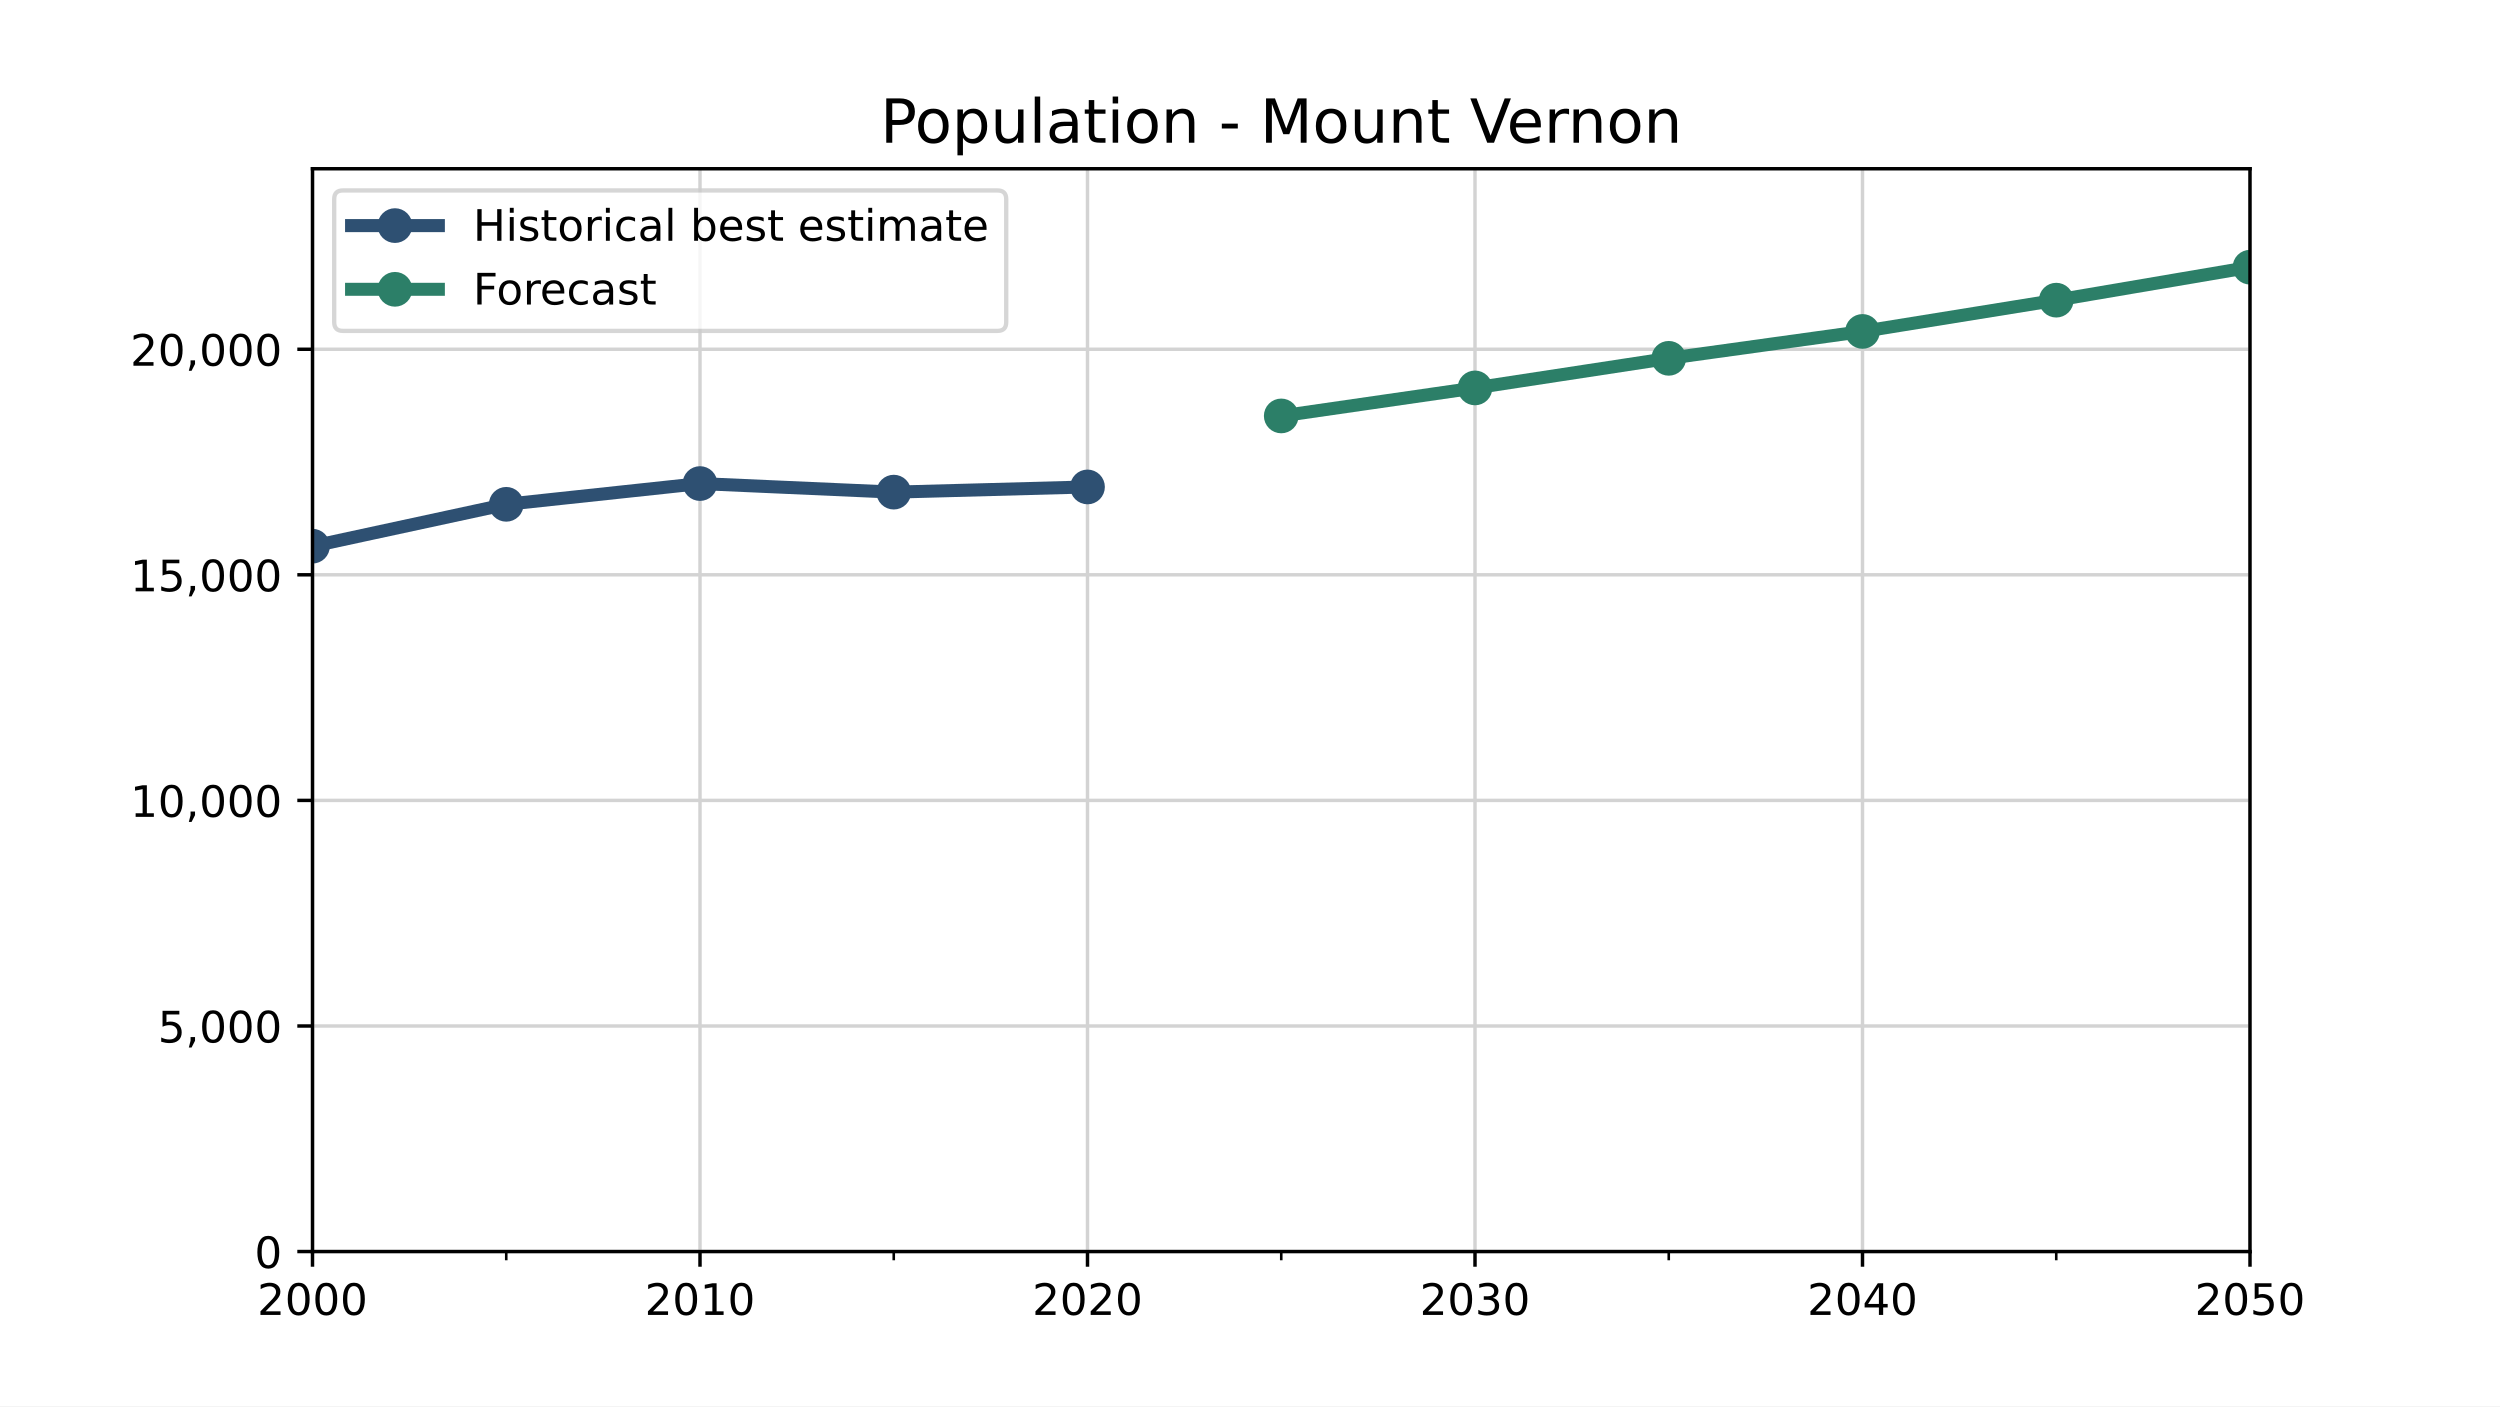
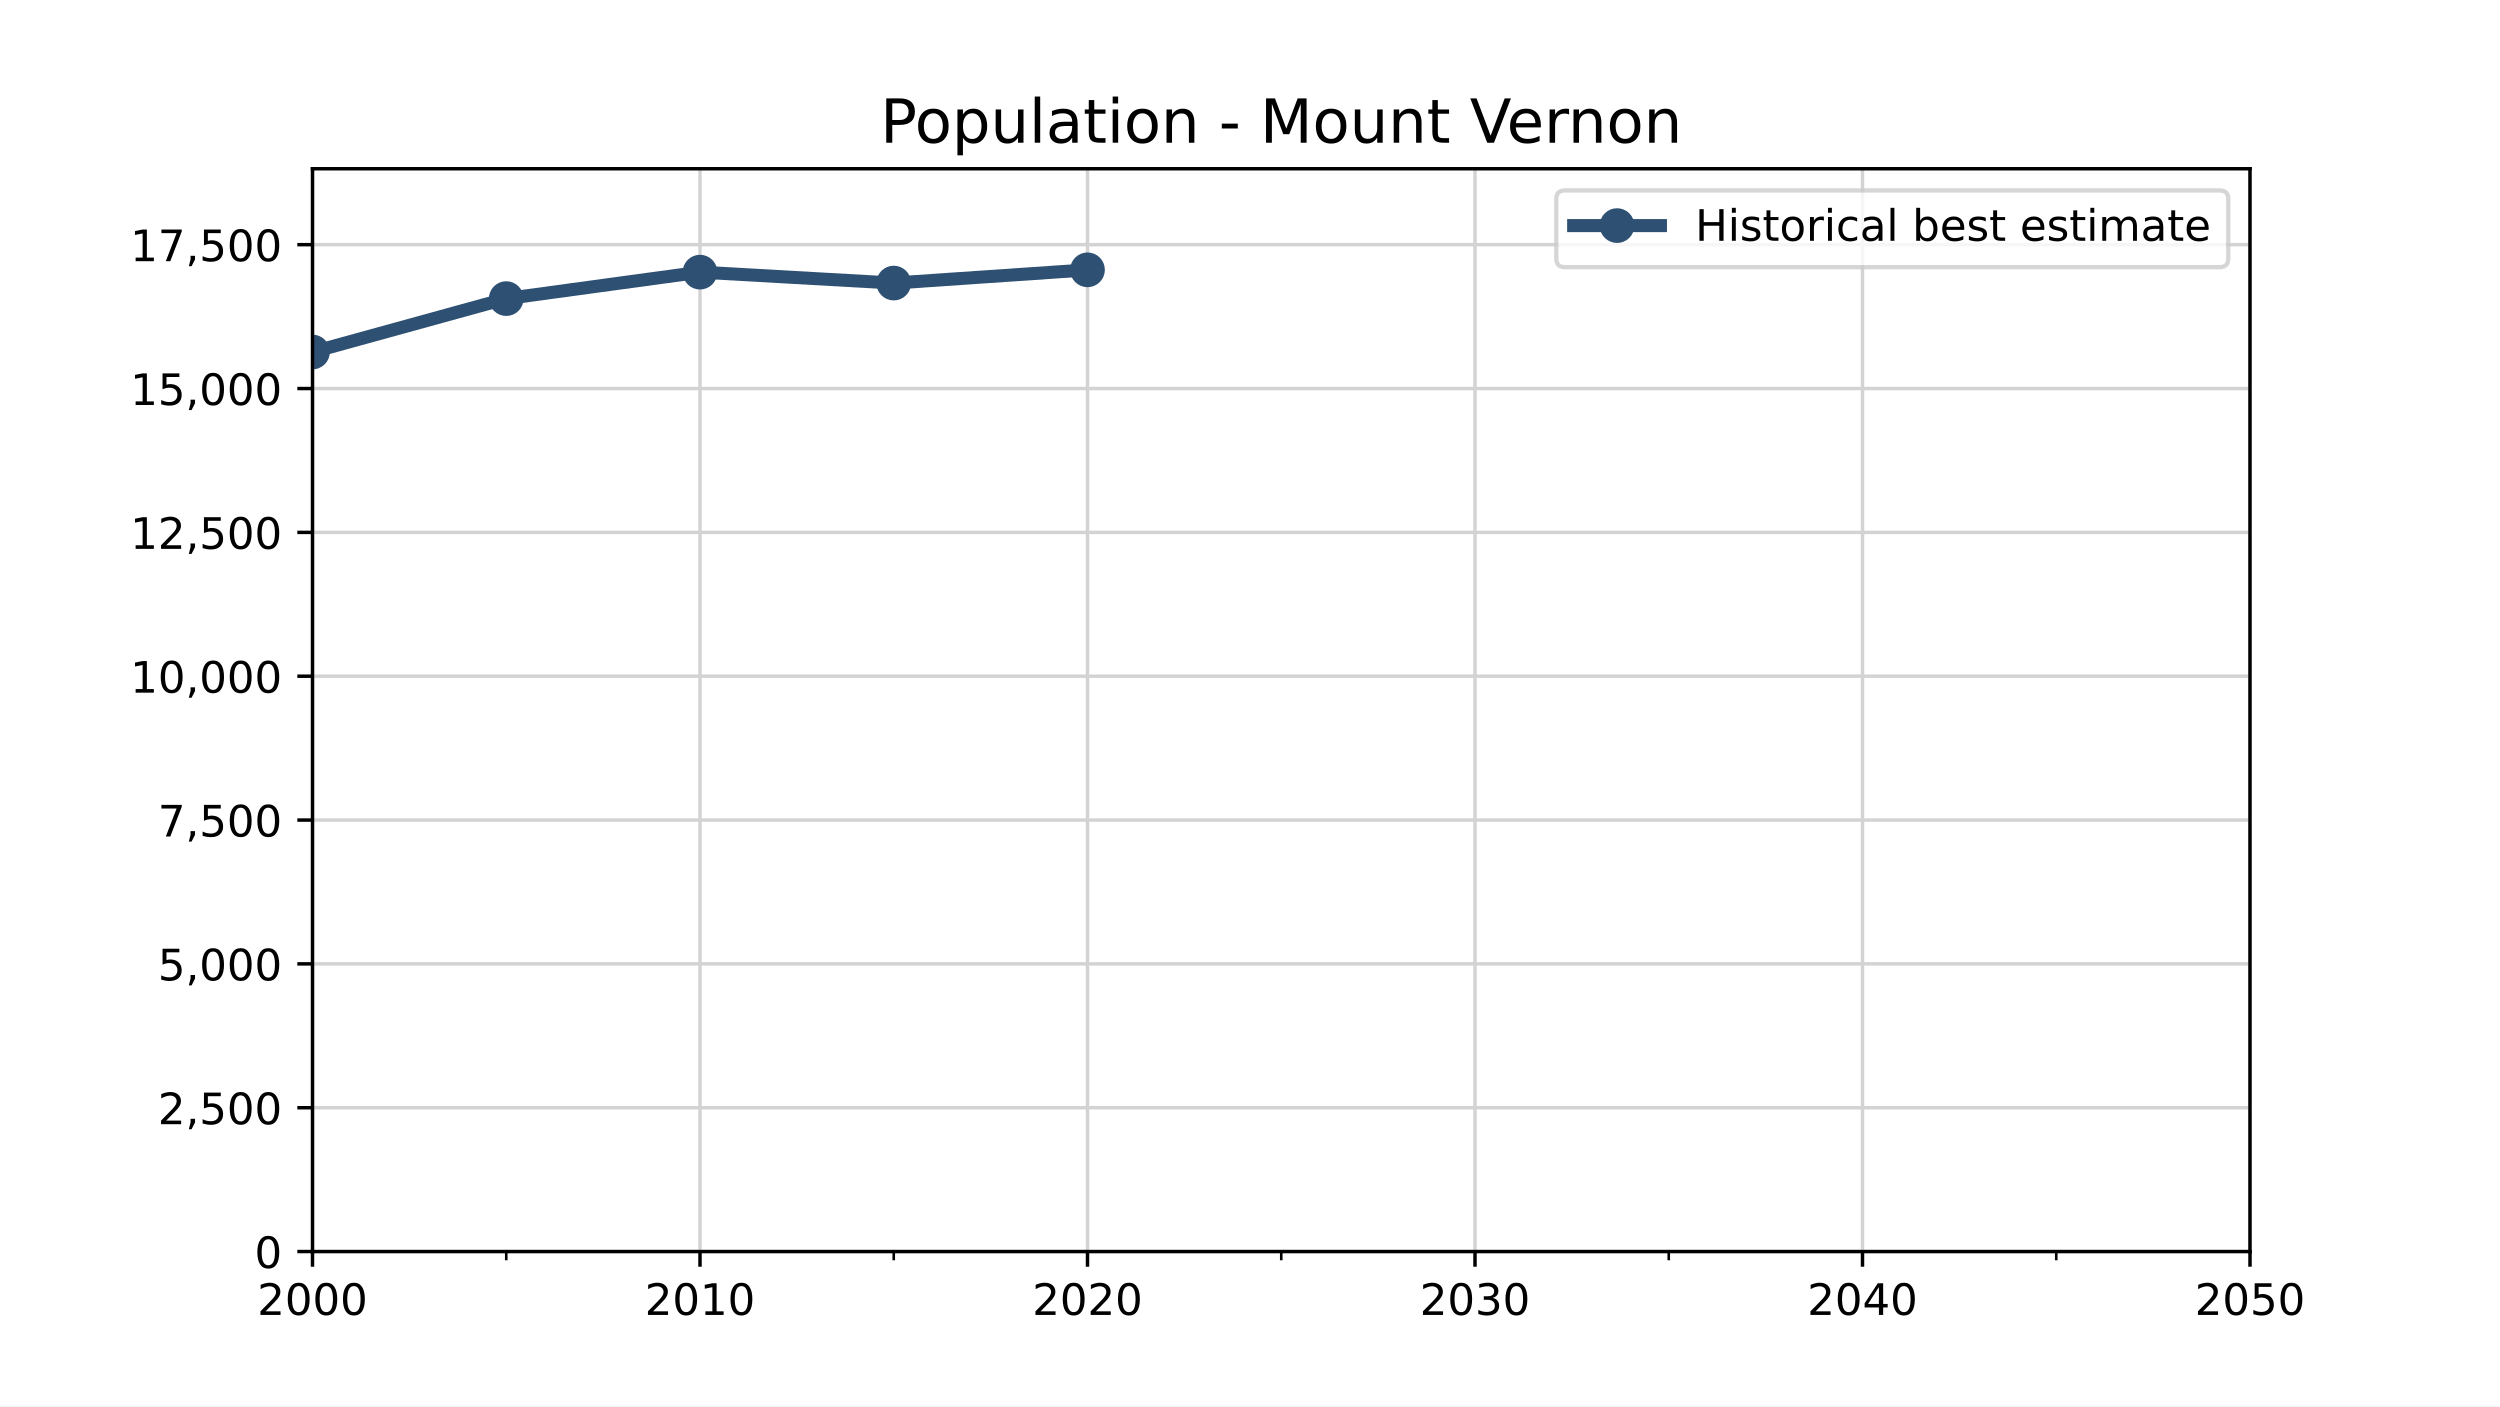
<svg xmlns="http://www.w3.org/2000/svg" xmlns:xlink="http://www.w3.org/1999/xlink" width="576pt" height="324pt" viewBox="0 0 576 324" version="1.1">
  <defs>
    <style type="text/css">*{stroke-linejoin: round; stroke-linecap: butt}</style>
  </defs>
  <g id="figure_1">
    <g id="patch_1">
      <path d="M 0 324  L 576 324  L 576 0  L 0 0  z " style="fill: #ffffff" />
    </g>
    <g id="axes_1">
      <g id="patch_2">
        <path d="M 72 288.36  L 518.4 288.36  L 518.4 38.88  L 72 38.88  z " style="fill: #ffffff" />
      </g>
      <g id="matplotlib.axis_1">
        <g id="xtick_1">
          <g id="line2d_1">
-             <path d="M 72 288.36  L 72 38.88  " clip-path="url(#p926f0fe8d1)" style="fill: none; stroke: #d3d3d3; stroke-width: 0.8; stroke-linecap: square" />
+             <path d="M 72 288.36  L 72 38.88  " clip-path="url(#p47d1f3a0d0)" style="fill: none; stroke: #d3d3d3; stroke-width: 0.8; stroke-linecap: square" />
          </g>
          <g id="line2d_2">
            <defs>
-               <path id="m2e260b69b7" d="M 0 0  L 0 3.5  " style="stroke: #000000; stroke-width: 0.8" />
+               <path id="ma87056fea8" d="M 0 0  L 0 3.5  " style="stroke: #000000; stroke-width: 0.8" />
            </defs>
            <g>
-               <use xlink:href="#m2e260b69b7" x="72" y="288.36" style="stroke: #000000; stroke-width: 0.8" />
+               <use xlink:href="#ma87056fea8" x="72" y="288.36" style="stroke: #000000; stroke-width: 0.8" />
            </g>
          </g>
          <g id="text_1">
            <g transform="translate(59.275 302.9584) scale(0.1 -0.1)">
              <defs>
                <path id="DejaVuSans-32" d="M 1228 531  L 3431 531  L 3431 0  L 469 0  L 469 531  Q 828 903 1448 1529  Q 2069 2156 2228 2338  Q 2531 2678 2651 2914  Q 2772 3150 2772 3378  Q 2772 3750 2511 3984  Q 2250 4219 1831 4219  Q 1534 4219 1204 4116  Q 875 4013 500 3803  L 500 4441  Q 881 4594 1212 4672  Q 1544 4750 1819 4750  Q 2544 4750 2975 4387  Q 3406 4025 3406 3419  Q 3406 3131 3298 2873  Q 3191 2616 2906 2266  Q 2828 2175 2409 1742  Q 1991 1309 1228 531  z " transform="scale(0.015625)" />
                <path id="DejaVuSans-30" d="M 2034 4250  Q 1547 4250 1301 3770  Q 1056 3291 1056 2328  Q 1056 1369 1301 889  Q 1547 409 2034 409  Q 2525 409 2770 889  Q 3016 1369 3016 2328  Q 3016 3291 2770 3770  Q 2525 4250 2034 4250  z M 2034 4750  Q 2819 4750 3233 4129  Q 3647 3509 3647 2328  Q 3647 1150 3233 529  Q 2819 -91 2034 -91  Q 1250 -91 836 529  Q 422 1150 422 2328  Q 422 3509 836 4129  Q 1250 4750 2034 4750  z " transform="scale(0.015625)" />
              </defs>
              <use xlink:href="#DejaVuSans-32" />
-               <use xlink:href="#DejaVuSans-30" x="63.623" />
-               <use xlink:href="#DejaVuSans-30" x="127.246" />
-               <use xlink:href="#DejaVuSans-30" x="190.869" />
+               <use xlink:href="#DejaVuSans-30" transform="translate(63.62305 0)" />
+               <use xlink:href="#DejaVuSans-30" transform="translate(127.2461 0)" />
+               <use xlink:href="#DejaVuSans-30" transform="translate(190.8691 0)" />
            </g>
          </g>
        </g>
        <g id="xtick_2">
          <g id="line2d_3">
-             <path d="M 161.28 288.36  L 161.28 38.88  " clip-path="url(#p926f0fe8d1)" style="fill: none; stroke: #d3d3d3; stroke-width: 0.8; stroke-linecap: square" />
+             <path d="M 161.28 288.36  L 161.28 38.88  " clip-path="url(#p47d1f3a0d0)" style="fill: none; stroke: #d3d3d3; stroke-width: 0.8; stroke-linecap: square" />
          </g>
          <g id="line2d_4">
            <g>
-               <use xlink:href="#m2e260b69b7" x="161.28" y="288.36" style="stroke: #000000; stroke-width: 0.8" />
+               <use xlink:href="#ma87056fea8" x="161.28" y="288.36" style="stroke: #000000; stroke-width: 0.8" />
            </g>
          </g>
          <g id="text_2">
            <g transform="translate(148.555 302.9584) scale(0.1 -0.1)">
              <defs>
                <path id="DejaVuSans-31" d="M 794 531  L 1825 531  L 1825 4091  L 703 3866  L 703 4441  L 1819 4666  L 2450 4666  L 2450 531  L 3481 531  L 3481 0  L 794 0  L 794 531  z " transform="scale(0.015625)" />
              </defs>
              <use xlink:href="#DejaVuSans-32" />
-               <use xlink:href="#DejaVuSans-30" x="63.623" />
-               <use xlink:href="#DejaVuSans-31" x="127.246" />
-               <use xlink:href="#DejaVuSans-30" x="190.869" />
+               <use xlink:href="#DejaVuSans-30" transform="translate(63.62305 0)" />
+               <use xlink:href="#DejaVuSans-31" transform="translate(127.2461 0)" />
+               <use xlink:href="#DejaVuSans-30" transform="translate(190.8691 0)" />
            </g>
          </g>
        </g>
        <g id="xtick_3">
          <g id="line2d_5">
-             <path d="M 250.56 288.36  L 250.56 38.88  " clip-path="url(#p926f0fe8d1)" style="fill: none; stroke: #d3d3d3; stroke-width: 0.8; stroke-linecap: square" />
+             <path d="M 250.56 288.36  L 250.56 38.88  " clip-path="url(#p47d1f3a0d0)" style="fill: none; stroke: #d3d3d3; stroke-width: 0.8; stroke-linecap: square" />
          </g>
          <g id="line2d_6">
            <g>
-               <use xlink:href="#m2e260b69b7" x="250.56" y="288.36" style="stroke: #000000; stroke-width: 0.8" />
+               <use xlink:href="#ma87056fea8" x="250.56" y="288.36" style="stroke: #000000; stroke-width: 0.8" />
            </g>
          </g>
          <g id="text_3">
            <g transform="translate(237.835 302.9584) scale(0.1 -0.1)">
              <use xlink:href="#DejaVuSans-32" />
-               <use xlink:href="#DejaVuSans-30" x="63.623" />
-               <use xlink:href="#DejaVuSans-32" x="127.246" />
-               <use xlink:href="#DejaVuSans-30" x="190.869" />
+               <use xlink:href="#DejaVuSans-30" transform="translate(63.62305 0)" />
+               <use xlink:href="#DejaVuSans-32" transform="translate(127.2461 0)" />
+               <use xlink:href="#DejaVuSans-30" transform="translate(190.8691 0)" />
            </g>
          </g>
        </g>
        <g id="xtick_4">
          <g id="line2d_7">
-             <path d="M 339.84 288.36  L 339.84 38.88  " clip-path="url(#p926f0fe8d1)" style="fill: none; stroke: #d3d3d3; stroke-width: 0.8; stroke-linecap: square" />
+             <path d="M 339.84 288.36  L 339.84 38.88  " clip-path="url(#p47d1f3a0d0)" style="fill: none; stroke: #d3d3d3; stroke-width: 0.8; stroke-linecap: square" />
          </g>
          <g id="line2d_8">
            <g>
-               <use xlink:href="#m2e260b69b7" x="339.84" y="288.36" style="stroke: #000000; stroke-width: 0.8" />
+               <use xlink:href="#ma87056fea8" x="339.84" y="288.36" style="stroke: #000000; stroke-width: 0.8" />
            </g>
          </g>
          <g id="text_4">
            <g transform="translate(327.115 302.9584) scale(0.1 -0.1)">
              <defs>
                <path id="DejaVuSans-33" d="M 2597 2516  Q 3050 2419 3304 2112  Q 3559 1806 3559 1356  Q 3559 666 3084 287  Q 2609 -91 1734 -91  Q 1441 -91 1130 -33  Q 819 25 488 141  L 488 750  Q 750 597 1062 519  Q 1375 441 1716 441  Q 2309 441 2620 675  Q 2931 909 2931 1356  Q 2931 1769 2642 2001  Q 2353 2234 1838 2234  L 1294 2234  L 1294 2753  L 1863 2753  Q 2328 2753 2575 2939  Q 2822 3125 2822 3475  Q 2822 3834 2567 4026  Q 2313 4219 1838 4219  Q 1578 4219 1281 4162  Q 984 4106 628 3988  L 628 4550  Q 988 4650 1302 4700  Q 1616 4750 1894 4750  Q 2613 4750 3031 4423  Q 3450 4097 3450 3541  Q 3450 3153 3228 2886  Q 3006 2619 2597 2516  z " transform="scale(0.015625)" />
              </defs>
              <use xlink:href="#DejaVuSans-32" />
-               <use xlink:href="#DejaVuSans-30" x="63.623" />
-               <use xlink:href="#DejaVuSans-33" x="127.246" />
-               <use xlink:href="#DejaVuSans-30" x="190.869" />
+               <use xlink:href="#DejaVuSans-30" transform="translate(63.62305 0)" />
+               <use xlink:href="#DejaVuSans-33" transform="translate(127.2461 0)" />
+               <use xlink:href="#DejaVuSans-30" transform="translate(190.8691 0)" />
            </g>
          </g>
        </g>
        <g id="xtick_5">
          <g id="line2d_9">
-             <path d="M 429.12 288.36  L 429.12 38.88  " clip-path="url(#p926f0fe8d1)" style="fill: none; stroke: #d3d3d3; stroke-width: 0.8; stroke-linecap: square" />
+             <path d="M 429.12 288.36  L 429.12 38.88  " clip-path="url(#p47d1f3a0d0)" style="fill: none; stroke: #d3d3d3; stroke-width: 0.8; stroke-linecap: square" />
          </g>
          <g id="line2d_10">
            <g>
-               <use xlink:href="#m2e260b69b7" x="429.12" y="288.36" style="stroke: #000000; stroke-width: 0.8" />
+               <use xlink:href="#ma87056fea8" x="429.12" y="288.36" style="stroke: #000000; stroke-width: 0.8" />
            </g>
          </g>
          <g id="text_5">
            <g transform="translate(416.395 302.9584) scale(0.1 -0.1)">
              <defs>
                <path id="DejaVuSans-34" d="M 2419 4116  L 825 1625  L 2419 1625  L 2419 4116  z M 2253 4666  L 3047 4666  L 3047 1625  L 3713 1625  L 3713 1100  L 3047 1100  L 3047 0  L 2419 0  L 2419 1100  L 313 1100  L 313 1709  L 2253 4666  z " transform="scale(0.015625)" />
              </defs>
              <use xlink:href="#DejaVuSans-32" />
-               <use xlink:href="#DejaVuSans-30" x="63.623" />
-               <use xlink:href="#DejaVuSans-34" x="127.246" />
-               <use xlink:href="#DejaVuSans-30" x="190.869" />
+               <use xlink:href="#DejaVuSans-30" transform="translate(63.62305 0)" />
+               <use xlink:href="#DejaVuSans-34" transform="translate(127.2461 0)" />
+               <use xlink:href="#DejaVuSans-30" transform="translate(190.8691 0)" />
            </g>
          </g>
        </g>
        <g id="xtick_6">
          <g id="line2d_11">
-             <path d="M 518.4 288.36  L 518.4 38.88  " clip-path="url(#p926f0fe8d1)" style="fill: none; stroke: #d3d3d3; stroke-width: 0.8; stroke-linecap: square" />
+             <path d="M 518.4 288.36  L 518.4 38.88  " clip-path="url(#p47d1f3a0d0)" style="fill: none; stroke: #d3d3d3; stroke-width: 0.8; stroke-linecap: square" />
          </g>
          <g id="line2d_12">
            <g>
-               <use xlink:href="#m2e260b69b7" x="518.4" y="288.36" style="stroke: #000000; stroke-width: 0.8" />
+               <use xlink:href="#ma87056fea8" x="518.4" y="288.36" style="stroke: #000000; stroke-width: 0.8" />
            </g>
          </g>
          <g id="text_6">
            <g transform="translate(505.675 302.9584) scale(0.1 -0.1)">
              <defs>
                <path id="DejaVuSans-35" d="M 691 4666  L 3169 4666  L 3169 4134  L 1269 4134  L 1269 2991  Q 1406 3038 1543 3061  Q 1681 3084 1819 3084  Q 2600 3084 3056 2656  Q 3513 2228 3513 1497  Q 3513 744 3044 326  Q 2575 -91 1722 -91  Q 1428 -91 1123 -41  Q 819 9 494 109  L 494 744  Q 775 591 1075 516  Q 1375 441 1709 441  Q 2250 441 2565 725  Q 2881 1009 2881 1497  Q 2881 1984 2565 2268  Q 2250 2553 1709 2553  Q 1456 2553 1204 2497  Q 953 2441 691 2322  L 691 4666  z " transform="scale(0.015625)" />
              </defs>
              <use xlink:href="#DejaVuSans-32" />
-               <use xlink:href="#DejaVuSans-30" x="63.623" />
-               <use xlink:href="#DejaVuSans-35" x="127.246" />
-               <use xlink:href="#DejaVuSans-30" x="190.869" />
+               <use xlink:href="#DejaVuSans-30" transform="translate(63.62305 0)" />
+               <use xlink:href="#DejaVuSans-35" transform="translate(127.2461 0)" />
+               <use xlink:href="#DejaVuSans-30" transform="translate(190.8691 0)" />
            </g>
          </g>
        </g>
        <g id="xtick_7">
          <g id="line2d_13">
            <defs>
-               <path id="m15ec2ede9a" d="M 0 0  L 0 2  " style="stroke: #000000; stroke-width: 0.6" />
+               <path id="m2804878d71" d="M 0 0  L 0 2  " style="stroke: #000000; stroke-width: 0.6" />
            </defs>
            <g>
-               <use xlink:href="#m15ec2ede9a" x="116.64" y="288.36" style="stroke: #000000; stroke-width: 0.6" />
+               <use xlink:href="#m2804878d71" x="116.64" y="288.36" style="stroke: #000000; stroke-width: 0.6" />
            </g>
          </g>
        </g>
        <g id="xtick_8">
          <g id="line2d_14">
            <g>
-               <use xlink:href="#m15ec2ede9a" x="205.92" y="288.36" style="stroke: #000000; stroke-width: 0.6" />
+               <use xlink:href="#m2804878d71" x="205.92" y="288.36" style="stroke: #000000; stroke-width: 0.6" />
            </g>
          </g>
        </g>
        <g id="xtick_9">
          <g id="line2d_15">
            <g>
-               <use xlink:href="#m15ec2ede9a" x="295.2" y="288.36" style="stroke: #000000; stroke-width: 0.6" />
+               <use xlink:href="#m2804878d71" x="295.2" y="288.36" style="stroke: #000000; stroke-width: 0.6" />
            </g>
          </g>
        </g>
        <g id="xtick_10">
          <g id="line2d_16">
            <g>
-               <use xlink:href="#m15ec2ede9a" x="384.48" y="288.36" style="stroke: #000000; stroke-width: 0.6" />
+               <use xlink:href="#m2804878d71" x="384.48" y="288.36" style="stroke: #000000; stroke-width: 0.6" />
            </g>
          </g>
        </g>
        <g id="xtick_11">
          <g id="line2d_17">
            <g>
-               <use xlink:href="#m15ec2ede9a" x="473.76" y="288.36" style="stroke: #000000; stroke-width: 0.6" />
+               <use xlink:href="#m2804878d71" x="473.76" y="288.36" style="stroke: #000000; stroke-width: 0.6" />
            </g>
          </g>
        </g>
      </g>
      <g id="matplotlib.axis_2">
        <g id="ytick_1">
          <g id="line2d_18">
-             <path d="M 72 288.36  L 518.4 288.36  " clip-path="url(#p926f0fe8d1)" style="fill: none; stroke: #d3d3d3; stroke-width: 0.8; stroke-linecap: square" />
+             <path d="M 72 288.36  L 518.4 288.36  " clip-path="url(#p47d1f3a0d0)" style="fill: none; stroke: #d3d3d3; stroke-width: 0.8; stroke-linecap: square" />
          </g>
          <g id="line2d_19">
            <defs>
-               <path id="m6867709026" d="M 0 0  L -3.5 0  " style="stroke: #000000; stroke-width: 0.8" />
+               <path id="m45f834647c" d="M 0 0  L -3.5 0  " style="stroke: #000000; stroke-width: 0.8" />
            </defs>
            <g>
-               <use xlink:href="#m6867709026" x="72" y="288.36" style="stroke: #000000; stroke-width: 0.8" />
+               <use xlink:href="#m45f834647c" x="72" y="288.36" style="stroke: #000000; stroke-width: 0.8" />
            </g>
          </g>
          <g id="text_7">
            <g transform="translate(58.6375 292.1592) scale(0.1 -0.1)">
              <use xlink:href="#DejaVuSans-30" />
            </g>
          </g>
        </g>
        <g id="ytick_2">
          <g id="line2d_20">
-             <path d="M 72 236.387  L 518.4 236.387  " clip-path="url(#p926f0fe8d1)" style="fill: none; stroke: #d3d3d3; stroke-width: 0.8; stroke-linecap: square" />
+             <path d="M 72 255.22  L 518.4 255.22  " clip-path="url(#p47d1f3a0d0)" style="fill: none; stroke: #d3d3d3; stroke-width: 0.8; stroke-linecap: square" />
          </g>
          <g id="line2d_21">
            <g>
-               <use xlink:href="#m6867709026" x="72" y="236.387" style="stroke: #000000; stroke-width: 0.8" />
+               <use xlink:href="#m45f834647c" x="72" y="255.22" style="stroke: #000000; stroke-width: 0.8" />
            </g>
          </g>
          <g id="text_8">
-             <g transform="translate(36.37188 240.1862) scale(0.1 -0.1)">
+             <g transform="translate(36.37188 259.0188) scale(0.1 -0.1)">
              <defs>
                <path id="DejaVuSans-2c" d="M 750 794  L 1409 794  L 1409 256  L 897 -744  L 494 -744  L 750 256  L 750 794  z " transform="scale(0.015625)" />
              </defs>
-               <use xlink:href="#DejaVuSans-35" />
-               <use xlink:href="#DejaVuSans-2c" x="63.623" />
-               <use xlink:href="#DejaVuSans-30" x="95.41" />
-               <use xlink:href="#DejaVuSans-30" x="159.033" />
-               <use xlink:href="#DejaVuSans-30" x="222.656" />
+               <use xlink:href="#DejaVuSans-32" />
+               <use xlink:href="#DejaVuSans-2c" transform="translate(63.62305 0)" />
+               <use xlink:href="#DejaVuSans-35" transform="translate(95.41016 0)" />
+               <use xlink:href="#DejaVuSans-30" transform="translate(159.0332 0)" />
+               <use xlink:href="#DejaVuSans-30" transform="translate(222.6562 0)" />
            </g>
          </g>
        </g>
        <g id="ytick_3">
          <g id="line2d_22">
-             <path d="M 72 184.414  L 518.4 184.414  " clip-path="url(#p926f0fe8d1)" style="fill: none; stroke: #d3d3d3; stroke-width: 0.8; stroke-linecap: square" />
+             <path d="M 72 222.079  L 518.4 222.079  " clip-path="url(#p47d1f3a0d0)" style="fill: none; stroke: #d3d3d3; stroke-width: 0.8; stroke-linecap: square" />
          </g>
          <g id="line2d_23">
            <g>
-               <use xlink:href="#m6867709026" x="72" y="184.414" style="stroke: #000000; stroke-width: 0.8" />
+               <use xlink:href="#m45f834647c" x="72" y="222.079" style="stroke: #000000; stroke-width: 0.8" />
            </g>
          </g>
          <g id="text_9">
-             <g transform="translate(30.00937 188.2131) scale(0.1 -0.1)">
-               <use xlink:href="#DejaVuSans-31" />
-               <use xlink:href="#DejaVuSans-30" x="63.623" />
-               <use xlink:href="#DejaVuSans-2c" x="127.246" />
-               <use xlink:href="#DejaVuSans-30" x="159.033" />
-               <use xlink:href="#DejaVuSans-30" x="222.656" />
-               <use xlink:href="#DejaVuSans-30" x="286.279" />
+             <g transform="translate(36.37188 225.8783) scale(0.1 -0.1)">
+               <use xlink:href="#DejaVuSans-35" />
+               <use xlink:href="#DejaVuSans-2c" transform="translate(63.62305 0)" />
+               <use xlink:href="#DejaVuSans-30" transform="translate(95.41016 0)" />
+               <use xlink:href="#DejaVuSans-30" transform="translate(159.0332 0)" />
+               <use xlink:href="#DejaVuSans-30" transform="translate(222.6562 0)" />
            </g>
          </g>
        </g>
        <g id="ytick_4">
          <g id="line2d_24">
-             <path d="M 72 132.441  L 518.4 132.441  " clip-path="url(#p926f0fe8d1)" style="fill: none; stroke: #d3d3d3; stroke-width: 0.8; stroke-linecap: square" />
+             <path d="M 72 188.939  L 518.4 188.939  " clip-path="url(#p47d1f3a0d0)" style="fill: none; stroke: #d3d3d3; stroke-width: 0.8; stroke-linecap: square" />
          </g>
          <g id="line2d_25">
            <g>
-               <use xlink:href="#m6867709026" x="72" y="132.441" style="stroke: #000000; stroke-width: 0.8" />
+               <use xlink:href="#m45f834647c" x="72" y="188.939" style="stroke: #000000; stroke-width: 0.8" />
            </g>
          </g>
          <g id="text_10">
-             <g transform="translate(30.00937 136.2401) scale(0.1 -0.1)">
-               <use xlink:href="#DejaVuSans-31" />
-               <use xlink:href="#DejaVuSans-35" x="63.623" />
-               <use xlink:href="#DejaVuSans-2c" x="127.246" />
-               <use xlink:href="#DejaVuSans-30" x="159.033" />
-               <use xlink:href="#DejaVuSans-30" x="222.656" />
-               <use xlink:href="#DejaVuSans-30" x="286.279" />
+             <g transform="translate(36.37188 192.7379) scale(0.1 -0.1)">
+               <defs>
+                 <path id="DejaVuSans-37" d="M 525 4666  L 3525 4666  L 3525 4397  L 1831 0  L 1172 0  L 2766 4134  L 525 4134  L 525 4666  z " transform="scale(0.015625)" />
+               </defs>
+               <use xlink:href="#DejaVuSans-37" />
+               <use xlink:href="#DejaVuSans-2c" transform="translate(63.62305 0)" />
+               <use xlink:href="#DejaVuSans-35" transform="translate(95.41016 0)" />
+               <use xlink:href="#DejaVuSans-30" transform="translate(159.0332 0)" />
+               <use xlink:href="#DejaVuSans-30" transform="translate(222.6562 0)" />
            </g>
          </g>
        </g>
        <g id="ytick_5">
          <g id="line2d_26">
-             <path d="M 72 80.468  L 518.4 80.468  " clip-path="url(#p926f0fe8d1)" style="fill: none; stroke: #d3d3d3; stroke-width: 0.8; stroke-linecap: square" />
+             <path d="M 72 155.798  L 518.4 155.798  " clip-path="url(#p47d1f3a0d0)" style="fill: none; stroke: #d3d3d3; stroke-width: 0.8; stroke-linecap: square" />
          </g>
          <g id="line2d_27">
            <g>
-               <use xlink:href="#m6867709026" x="72" y="80.468" style="stroke: #000000; stroke-width: 0.8" />
+               <use xlink:href="#m45f834647c" x="72" y="155.798" style="stroke: #000000; stroke-width: 0.8" />
            </g>
          </g>
          <g id="text_11">
-             <g transform="translate(30.00937 84.26702) scale(0.1 -0.1)">
-               <use xlink:href="#DejaVuSans-32" />
-               <use xlink:href="#DejaVuSans-30" x="63.623" />
-               <use xlink:href="#DejaVuSans-2c" x="127.246" />
-               <use xlink:href="#DejaVuSans-30" x="159.033" />
-               <use xlink:href="#DejaVuSans-30" x="222.656" />
-               <use xlink:href="#DejaVuSans-30" x="286.279" />
-             </g>
-           </g>
-         </g>
-       </g>
-       <g id="line2d_28">
-         <path d="M 72 125.84  L 116.64 116.194  L 161.28 111.413  L 205.92 113.388  L 250.56 112.192  " clip-path="url(#p926f0fe8d1)" style="fill: none; stroke: #2e5072; stroke-width: 3; stroke-linecap: square" />
+             <g transform="translate(30.00937 159.5974) scale(0.1 -0.1)">
+               <use xlink:href="#DejaVuSans-31" />
+               <use xlink:href="#DejaVuSans-30" transform="translate(63.62305 0)" />
+               <use xlink:href="#DejaVuSans-2c" transform="translate(127.2461 0)" />
+               <use xlink:href="#DejaVuSans-30" transform="translate(159.0332 0)" />
+               <use xlink:href="#DejaVuSans-30" transform="translate(222.6562 0)" />
+               <use xlink:href="#DejaVuSans-30" transform="translate(286.2793 0)" />
+             </g>
+           </g>
+         </g>
+         <g id="ytick_6">
+           <g id="line2d_28">
+             <path d="M 72 122.658  L 518.4 122.658  " clip-path="url(#p47d1f3a0d0)" style="fill: none; stroke: #d3d3d3; stroke-width: 0.8; stroke-linecap: square" />
+           </g>
+           <g id="line2d_29">
+             <g>
+               <use xlink:href="#m45f834647c" x="72" y="122.658" style="stroke: #000000; stroke-width: 0.8" />
+             </g>
+           </g>
+           <g id="text_12">
+             <g transform="translate(30.00937 126.457) scale(0.1 -0.1)">
+               <use xlink:href="#DejaVuSans-31" />
+               <use xlink:href="#DejaVuSans-32" transform="translate(63.62305 0)" />
+               <use xlink:href="#DejaVuSans-2c" transform="translate(127.2461 0)" />
+               <use xlink:href="#DejaVuSans-35" transform="translate(159.0332 0)" />
+               <use xlink:href="#DejaVuSans-30" transform="translate(222.6562 0)" />
+               <use xlink:href="#DejaVuSans-30" transform="translate(286.2793 0)" />
+             </g>
+           </g>
+         </g>
+         <g id="ytick_7">
+           <g id="line2d_30">
+             <path d="M 72 89.517  L 518.4 89.517  " clip-path="url(#p47d1f3a0d0)" style="fill: none; stroke: #d3d3d3; stroke-width: 0.8; stroke-linecap: square" />
+           </g>
+           <g id="line2d_31">
+             <g>
+               <use xlink:href="#m45f834647c" x="72" y="89.517" style="stroke: #000000; stroke-width: 0.8" />
+             </g>
+           </g>
+           <g id="text_13">
+             <g transform="translate(30.00937 93.3165) scale(0.1 -0.1)">
+               <use xlink:href="#DejaVuSans-31" />
+               <use xlink:href="#DejaVuSans-35" transform="translate(63.62305 0)" />
+               <use xlink:href="#DejaVuSans-2c" transform="translate(127.2461 0)" />
+               <use xlink:href="#DejaVuSans-30" transform="translate(159.0332 0)" />
+               <use xlink:href="#DejaVuSans-30" transform="translate(222.6562 0)" />
+               <use xlink:href="#DejaVuSans-30" transform="translate(286.2793 0)" />
+             </g>
+           </g>
+         </g>
+         <g id="ytick_8">
+           <g id="line2d_32">
+             <path d="M 72 56.377  L 518.4 56.377  " clip-path="url(#p47d1f3a0d0)" style="fill: none; stroke: #d3d3d3; stroke-width: 0.8; stroke-linecap: square" />
+           </g>
+           <g id="line2d_33">
+             <g>
+               <use xlink:href="#m45f834647c" x="72" y="56.377" style="stroke: #000000; stroke-width: 0.8" />
+             </g>
+           </g>
+           <g id="text_14">
+             <g transform="translate(30.00937 60.17605) scale(0.1 -0.1)">
+               <use xlink:href="#DejaVuSans-31" />
+               <use xlink:href="#DejaVuSans-37" transform="translate(63.62305 0)" />
+               <use xlink:href="#DejaVuSans-2c" transform="translate(127.2461 0)" />
+               <use xlink:href="#DejaVuSans-35" transform="translate(159.0332 0)" />
+               <use xlink:href="#DejaVuSans-30" transform="translate(222.6562 0)" />
+               <use xlink:href="#DejaVuSans-30" transform="translate(286.2793 0)" />
+             </g>
+           </g>
+         </g>
+       </g>
+       <g id="line2d_34">
+         <path d="M 72 81.1  L 116.64 68.798  L 161.28 62.7  L 205.92 65.219  L 250.56 62.17  " clip-path="url(#p47d1f3a0d0)" style="fill: none; stroke: #2e5072; stroke-width: 3; stroke-linecap: square" />
        <defs>
-           <path id="m23b0e84a50" d="M 0 3.5  C 0.928 3.5 1.819 3.131 2.475 2.475  C 3.131 1.819 3.5 0.928 3.5 0  C 3.5 -0.928 3.131 -1.819 2.475 -2.475  C 1.819 -3.131 0.928 -3.5 0 -3.5  C -0.928 -3.5 -1.819 -3.131 -2.475 -2.475  C -3.131 -1.819 -3.5 -0.928 -3.5 0  C -3.5 0.928 -3.131 1.819 -2.475 2.475  C -1.819 3.131 -0.928 3.5 0 3.5  z " style="stroke: #2e5072" />
+           <path id="m2edbe6df65" d="M 0 3.5  C 0.928 3.5 1.819 3.131 2.475 2.475  C 3.131 1.819 3.5 0.928 3.5 0  C 3.5 -0.928 3.131 -1.819 2.475 -2.475  C 1.819 -3.131 0.928 -3.5 0 -3.5  C -0.928 -3.5 -1.819 -3.131 -2.475 -2.475  C -3.131 -1.819 -3.5 -0.928 -3.5 0  C -3.5 0.928 -3.131 1.819 -2.475 2.475  C -1.819 3.131 -0.928 3.5 0 3.5  z " style="stroke: #2e5072" />
        </defs>
-         <g clip-path="url(#p926f0fe8d1)">
-           <use xlink:href="#m23b0e84a50" x="72" y="125.84" style="fill: #2e5072; stroke: #2e5072" />
-           <use xlink:href="#m23b0e84a50" x="116.64" y="116.194" style="fill: #2e5072; stroke: #2e5072" />
-           <use xlink:href="#m23b0e84a50" x="161.28" y="111.413" style="fill: #2e5072; stroke: #2e5072" />
-           <use xlink:href="#m23b0e84a50" x="205.92" y="113.388" style="fill: #2e5072; stroke: #2e5072" />
-           <use xlink:href="#m23b0e84a50" x="250.56" y="112.192" style="fill: #2e5072; stroke: #2e5072" />
-         </g>
-       </g>
-       <g id="line2d_29">
-         <path d="M 295.2 95.831  L 339.84 89.376  L 384.48 82.557  L 429.12 76.362  L 473.76 69.158  L 518.4 61.56  " clip-path="url(#p926f0fe8d1)" style="fill: none; stroke: #2c7f68; stroke-width: 3; stroke-linecap: square" />
-         <defs>
-           <path id="m8067bb4efc" d="M 0 3.5  C 0.928 3.5 1.819 3.131 2.475 2.475  C 3.131 1.819 3.5 0.928 3.5 0  C 3.5 -0.928 3.131 -1.819 2.475 -2.475  C 1.819 -3.131 0.928 -3.5 0 -3.5  C -0.928 -3.5 -1.819 -3.131 -2.475 -2.475  C -3.131 -1.819 -3.5 -0.928 -3.5 0  C -3.5 0.928 -3.131 1.819 -2.475 2.475  C -1.819 3.131 -0.928 3.5 0 3.5  z " style="stroke: #2c7f68" />
-         </defs>
-         <g clip-path="url(#p926f0fe8d1)">
-           <use xlink:href="#m8067bb4efc" x="295.2" y="95.831" style="fill: #2c7f68; stroke: #2c7f68" />
-           <use xlink:href="#m8067bb4efc" x="339.84" y="89.376" style="fill: #2c7f68; stroke: #2c7f68" />
-           <use xlink:href="#m8067bb4efc" x="384.48" y="82.557" style="fill: #2c7f68; stroke: #2c7f68" />
-           <use xlink:href="#m8067bb4efc" x="429.12" y="76.362" style="fill: #2c7f68; stroke: #2c7f68" />
-           <use xlink:href="#m8067bb4efc" x="473.76" y="69.158" style="fill: #2c7f68; stroke: #2c7f68" />
-           <use xlink:href="#m8067bb4efc" x="518.4" y="61.56" style="fill: #2c7f68; stroke: #2c7f68" />
+         <g clip-path="url(#p47d1f3a0d0)">
+           <use xlink:href="#m2edbe6df65" x="72" y="81.1" style="fill: #2e5072; stroke: #2e5072" />
+           <use xlink:href="#m2edbe6df65" x="116.64" y="68.798" style="fill: #2e5072; stroke: #2e5072" />
+           <use xlink:href="#m2edbe6df65" x="161.28" y="62.7" style="fill: #2e5072; stroke: #2e5072" />
+           <use xlink:href="#m2edbe6df65" x="205.92" y="65.219" style="fill: #2e5072; stroke: #2e5072" />
+           <use xlink:href="#m2edbe6df65" x="250.56" y="62.17" style="fill: #2e5072; stroke: #2e5072" />
        </g>
      </g>
      <g id="patch_3">
        <path d="M 72 288.36  L 72 38.88  " style="fill: none; stroke: #000000; stroke-width: 0.8; stroke-linejoin: miter; stroke-linecap: square" />
      </g>
      <g id="patch_4">
        <path d="M 518.4 288.36  L 518.4 38.88  " style="fill: none; stroke: #000000; stroke-width: 0.8; stroke-linejoin: miter; stroke-linecap: square" />
      </g>
      <g id="patch_5">
        <path d="M 72 288.36  L 518.4 288.36  " style="fill: none; stroke: #000000; stroke-width: 0.8; stroke-linejoin: miter; stroke-linecap: square" />
      </g>
      <g id="patch_6">
        <path d="M 72 38.88  L 518.4 38.88  " style="fill: none; stroke: #000000; stroke-width: 0.8; stroke-linejoin: miter; stroke-linecap: square" />
      </g>
-       <g id="text_12">
+       <g id="text_15">
        <g transform="translate(202.8241 32.88) scale(0.14 -0.14)">
          <defs>
            <path id="DejaVuSans-50" d="M 1259 4147  L 1259 2394  L 2053 2394  Q 2494 2394 2734 2622  Q 2975 2850 2975 3272  Q 2975 3691 2734 3919  Q 2494 4147 2053 4147  L 1259 4147  z M 628 4666  L 2053 4666  Q 2838 4666 3239 4311  Q 3641 3956 3641 3272  Q 3641 2581 3239 2228  Q 2838 1875 2053 1875  L 1259 1875  L 1259 0  L 628 0  L 628 4666  z " transform="scale(0.015625)" />
            <path id="DejaVuSans-6f" d="M 1959 3097  Q 1497 3097 1228 2736  Q 959 2375 959 1747  Q 959 1119 1226 758  Q 1494 397 1959 397  Q 2419 397 2687 759  Q 2956 1122 2956 1747  Q 2956 2369 2687 2733  Q 2419 3097 1959 3097  z M 1959 3584  Q 2709 3584 3137 3096  Q 3566 2609 3566 1747  Q 3566 888 3137 398  Q 2709 -91 1959 -91  Q 1206 -91 779 398  Q 353 888 353 1747  Q 353 2609 779 3096  Q 1206 3584 1959 3584  z " transform="scale(0.015625)" />
            <path id="DejaVuSans-70" d="M 1159 525  L 1159 -1331  L 581 -1331  L 581 3500  L 1159 3500  L 1159 2969  Q 1341 3281 1617 3432  Q 1894 3584 2278 3584  Q 2916 3584 3314 3078  Q 3713 2572 3713 1747  Q 3713 922 3314 415  Q 2916 -91 2278 -91  Q 1894 -91 1617 61  Q 1341 213 1159 525  z M 3116 1747  Q 3116 2381 2855 2742  Q 2594 3103 2138 3103  Q 1681 3103 1420 2742  Q 1159 2381 1159 1747  Q 1159 1113 1420 752  Q 1681 391 2138 391  Q 2594 391 2855 752  Q 3116 1113 3116 1747  z " transform="scale(0.015625)" />
            <path id="DejaVuSans-75" d="M 544 1381  L 544 3500  L 1119 3500  L 1119 1403  Q 1119 906 1312 657  Q 1506 409 1894 409  Q 2359 409 2629 706  Q 2900 1003 2900 1516  L 2900 3500  L 3475 3500  L 3475 0  L 2900 0  L 2900 538  Q 2691 219 2414 64  Q 2138 -91 1772 -91  Q 1169 -91 856 284  Q 544 659 544 1381  z M 1991 3584  L 1991 3584  z " transform="scale(0.015625)" />
            <path id="DejaVuSans-6c" d="M 603 4863  L 1178 4863  L 1178 0  L 603 0  L 603 4863  z " transform="scale(0.015625)" />
            <path id="DejaVuSans-61" d="M 2194 1759  Q 1497 1759 1228 1600  Q 959 1441 959 1056  Q 959 750 1161 570  Q 1363 391 1709 391  Q 2188 391 2477 730  Q 2766 1069 2766 1631  L 2766 1759  L 2194 1759  z M 3341 1997  L 3341 0  L 2766 0  L 2766 531  Q 2569 213 2275 61  Q 1981 -91 1556 -91  Q 1019 -91 701 211  Q 384 513 384 1019  Q 384 1609 779 1909  Q 1175 2209 1959 2209  L 2766 2209  L 2766 2266  Q 2766 2663 2505 2880  Q 2244 3097 1772 3097  Q 1472 3097 1187 3025  Q 903 2953 641 2809  L 641 3341  Q 956 3463 1253 3523  Q 1550 3584 1831 3584  Q 2591 3584 2966 3190  Q 3341 2797 3341 1997  z " transform="scale(0.015625)" />
            <path id="DejaVuSans-74" d="M 1172 4494  L 1172 3500  L 2356 3500  L 2356 3053  L 1172 3053  L 1172 1153  Q 1172 725 1289 603  Q 1406 481 1766 481  L 2356 481  L 2356 0  L 1766 0  Q 1100 0 847 248  Q 594 497 594 1153  L 594 3053  L 172 3053  L 172 3500  L 594 3500  L 594 4494  L 1172 4494  z " transform="scale(0.015625)" />
            <path id="DejaVuSans-69" d="M 603 3500  L 1178 3500  L 1178 0  L 603 0  L 603 3500  z M 603 4863  L 1178 4863  L 1178 4134  L 603 4134  L 603 4863  z " transform="scale(0.015625)" />
            <path id="DejaVuSans-6e" d="M 3513 2113  L 3513 0  L 2938 0  L 2938 2094  Q 2938 2591 2744 2837  Q 2550 3084 2163 3084  Q 1697 3084 1428 2787  Q 1159 2491 1159 1978  L 1159 0  L 581 0  L 581 3500  L 1159 3500  L 1159 2956  Q 1366 3272 1645 3428  Q 1925 3584 2291 3584  Q 2894 3584 3203 3211  Q 3513 2838 3513 2113  z " transform="scale(0.015625)" />
            <path id="DejaVuSans-20" transform="scale(0.015625)" />
            <path id="DejaVuSans-2d" d="M 313 2009  L 1997 2009  L 1997 1497  L 313 1497  L 313 2009  z " transform="scale(0.015625)" />
            <path id="DejaVuSans-4d" d="M 628 4666  L 1569 4666  L 2759 1491  L 3956 4666  L 4897 4666  L 4897 0  L 4281 0  L 4281 4097  L 3078 897  L 2444 897  L 1241 4097  L 1241 0  L 628 0  L 628 4666  z " transform="scale(0.015625)" />
            <path id="DejaVuSans-56" d="M 1831 0  L 50 4666  L 709 4666  L 2188 738  L 3669 4666  L 4325 4666  L 2547 0  L 1831 0  z " transform="scale(0.015625)" />
            <path id="DejaVuSans-65" d="M 3597 1894  L 3597 1613  L 953 1613  Q 991 1019 1311 708  Q 1631 397 2203 397  Q 2534 397 2845 478  Q 3156 559 3463 722  L 3463 178  Q 3153 47 2828 -22  Q 2503 -91 2169 -91  Q 1331 -91 842 396  Q 353 884 353 1716  Q 353 2575 817 3079  Q 1281 3584 2069 3584  Q 2775 3584 3186 3129  Q 3597 2675 3597 1894  z M 3022 2063  Q 3016 2534 2758 2815  Q 2500 3097 2075 3097  Q 1594 3097 1305 2825  Q 1016 2553 972 2059  L 3022 2063  z " transform="scale(0.015625)" />
            <path id="DejaVuSans-72" d="M 2631 2963  Q 2534 3019 2420 3045  Q 2306 3072 2169 3072  Q 1681 3072 1420 2755  Q 1159 2438 1159 1844  L 1159 0  L 581 0  L 581 3500  L 1159 3500  L 1159 2956  Q 1341 3275 1631 3429  Q 1922 3584 2338 3584  Q 2397 3584 2469 3576  Q 2541 3569 2628 3553  L 2631 2963  z " transform="scale(0.015625)" />
          </defs>
          <use xlink:href="#DejaVuSans-50" />
-           <use xlink:href="#DejaVuSans-6f" x="56.678" />
-           <use xlink:href="#DejaVuSans-70" x="117.859" />
-           <use xlink:href="#DejaVuSans-75" x="181.336" />
-           <use xlink:href="#DejaVuSans-6c" x="244.715" />
-           <use xlink:href="#DejaVuSans-61" x="272.498" />
-           <use xlink:href="#DejaVuSans-74" x="333.777" />
-           <use xlink:href="#DejaVuSans-69" x="372.986" />
-           <use xlink:href="#DejaVuSans-6f" x="400.77" />
-           <use xlink:href="#DejaVuSans-6e" x="461.951" />
-           <use xlink:href="#DejaVuSans-20" x="525.33" />
-           <use xlink:href="#DejaVuSans-2d" x="557.117" />
-           <use xlink:href="#DejaVuSans-20" x="593.201" />
-           <use xlink:href="#DejaVuSans-4d" x="624.988" />
-           <use xlink:href="#DejaVuSans-6f" x="711.268" />
-           <use xlink:href="#DejaVuSans-75" x="772.449" />
-           <use xlink:href="#DejaVuSans-6e" x="835.828" />
-           <use xlink:href="#DejaVuSans-74" x="899.207" />
-           <use xlink:href="#DejaVuSans-20" x="938.416" />
-           <use xlink:href="#DejaVuSans-56" x="970.203" />
-           <use xlink:href="#DejaVuSans-65" x="1030.861" />
-           <use xlink:href="#DejaVuSans-72" x="1092.385" />
-           <use xlink:href="#DejaVuSans-6e" x="1131.748" />
-           <use xlink:href="#DejaVuSans-6f" x="1195.127" />
-           <use xlink:href="#DejaVuSans-6e" x="1256.309" />
+           <use xlink:href="#DejaVuSans-6f" transform="translate(56.67773 0)" />
+           <use xlink:href="#DejaVuSans-70" transform="translate(117.8594 0)" />
+           <use xlink:href="#DejaVuSans-75" transform="translate(181.3359 0)" />
+           <use xlink:href="#DejaVuSans-6c" transform="translate(244.7148 0)" />
+           <use xlink:href="#DejaVuSans-61" transform="translate(272.498 0)" />
+           <use xlink:href="#DejaVuSans-74" transform="translate(333.7773 0)" />
+           <use xlink:href="#DejaVuSans-69" transform="translate(372.9863 0)" />
+           <use xlink:href="#DejaVuSans-6f" transform="translate(400.7695 0)" />
+           <use xlink:href="#DejaVuSans-6e" transform="translate(461.9512 0)" />
+           <use xlink:href="#DejaVuSans-20" transform="translate(525.3301 0)" />
+           <use xlink:href="#DejaVuSans-2d" transform="translate(557.1172 0)" />
+           <use xlink:href="#DejaVuSans-20" transform="translate(593.2012 0)" />
+           <use xlink:href="#DejaVuSans-4d" transform="translate(624.9883 0)" />
+           <use xlink:href="#DejaVuSans-6f" transform="translate(711.2676 0)" />
+           <use xlink:href="#DejaVuSans-75" transform="translate(772.4492 0)" />
+           <use xlink:href="#DejaVuSans-6e" transform="translate(835.8281 0)" />
+           <use xlink:href="#DejaVuSans-74" transform="translate(899.207 0)" />
+           <use xlink:href="#DejaVuSans-20" transform="translate(938.416 0)" />
+           <use xlink:href="#DejaVuSans-56" transform="translate(970.2031 0)" />
+           <use xlink:href="#DejaVuSans-65" transform="translate(1030.861 0)" />
+           <use xlink:href="#DejaVuSans-72" transform="translate(1092.385 0)" />
+           <use xlink:href="#DejaVuSans-6e" transform="translate(1131.748 0)" />
+           <use xlink:href="#DejaVuSans-6f" transform="translate(1195.127 0)" />
+           <use xlink:href="#DejaVuSans-6e" transform="translate(1256.309 0)" />
        </g>
      </g>
      <g id="legend_1">
        <g id="patch_7">
-           <path d="M 79 76.236  L 229.831 76.236  Q 231.831 76.236 231.831 74.236  L 231.831 45.88  Q 231.831 43.88 229.831 43.88  L 79 43.88  Q 77 43.88 77 45.88  L 77 74.236  Q 77 76.236 79 76.236  z " style="fill: #ffffff; opacity: 0.8; stroke: #cccccc; stroke-linejoin: miter" />
-         </g>
-         <g id="line2d_30">
-           <path d="M 81 51.978  L 91 51.978  L 101 51.978  " style="fill: none; stroke: #2e5072; stroke-width: 3; stroke-linecap: square" />
+           <path d="M 360.569 61.558  L 511.4 61.558  Q 513.4 61.558 513.4 59.558  L 513.4 45.88  Q 513.4 43.88 511.4 43.88  L 360.569 43.88  Q 358.569 43.88 358.569 45.88  L 358.569 59.558  Q 358.569 61.558 360.569 61.558  z " style="fill: #ffffff; opacity: 0.8; stroke: #cccccc; stroke-linejoin: miter" />
+         </g>
+         <g id="line2d_35">
+           <path d="M 362.569 51.978  L 372.569 51.978  L 382.569 51.978  " style="fill: none; stroke: #2e5072; stroke-width: 3; stroke-linecap: square" />
          <g>
-             <use xlink:href="#m23b0e84a50" x="91" y="51.978" style="fill: #2e5072; stroke: #2e5072" />
-           </g>
-         </g>
-         <g id="text_13">
-           <g transform="translate(109 55.47844) scale(0.1 -0.1)">
+             <use xlink:href="#m2edbe6df65" x="372.569" y="51.978" style="fill: #2e5072; stroke: #2e5072" />
+           </g>
+         </g>
+         <g id="text_16">
+           <g transform="translate(390.5688 55.47844) scale(0.1 -0.1)">
            <defs>
              <path id="DejaVuSans-48" d="M 628 4666  L 1259 4666  L 1259 2753  L 3553 2753  L 3553 4666  L 4184 4666  L 4184 0  L 3553 0  L 3553 2222  L 1259 2222  L 1259 0  L 628 0  L 628 4666  z " transform="scale(0.015625)" />
              <path id="DejaVuSans-73" d="M 2834 3397  L 2834 2853  Q 2591 2978 2328 3040  Q 2066 3103 1784 3103  Q 1356 3103 1142 2972  Q 928 2841 928 2578  Q 928 2378 1081 2264  Q 1234 2150 1697 2047  L 1894 2003  Q 2506 1872 2764 1633  Q 3022 1394 3022 966  Q 3022 478 2636 193  Q 2250 -91 1575 -91  Q 1294 -91 989 -36  Q 684 19 347 128  L 347 722  Q 666 556 975 473  Q 1284 391 1588 391  Q 1994 391 2212 530  Q 2431 669 2431 922  Q 2431 1156 2273 1281  Q 2116 1406 1581 1522  L 1381 1569  Q 847 1681 609 1914  Q 372 2147 372 2553  Q 372 3047 722 3315  Q 1072 3584 1716 3584  Q 2034 3584 2315 3537  Q 2597 3491 2834 3397  z " transform="scale(0.015625)" />
              <path id="DejaVuSans-63" d="M 3122 3366  L 3122 2828  Q 2878 2963 2633 3030  Q 2388 3097 2138 3097  Q 1578 3097 1268 2742  Q 959 2388 959 1747  Q 959 1106 1268 751  Q 1578 397 2138 397  Q 2388 397 2633 464  Q 2878 531 3122 666  L 3122 134  Q 2881 22 2623 -34  Q 2366 -91 2075 -91  Q 1284 -91 818 406  Q 353 903 353 1747  Q 353 2603 823 3093  Q 1294 3584 2113 3584  Q 2378 3584 2631 3529  Q 2884 3475 3122 3366  z " transform="scale(0.015625)" />
              <path id="DejaVuSans-62" d="M 3116 1747  Q 3116 2381 2855 2742  Q 2594 3103 2138 3103  Q 1681 3103 1420 2742  Q 1159 2381 1159 1747  Q 1159 1113 1420 752  Q 1681 391 2138 391  Q 2594 391 2855 752  Q 3116 1113 3116 1747  z M 1159 2969  Q 1341 3281 1617 3432  Q 1894 3584 2278 3584  Q 2916 3584 3314 3078  Q 3713 2572 3713 1747  Q 3713 922 3314 415  Q 2916 -91 2278 -91  Q 1894 -91 1617 61  Q 1341 213 1159 525  L 1159 0  L 581 0  L 581 4863  L 1159 4863  L 1159 2969  z " transform="scale(0.015625)" />
              <path id="DejaVuSans-6d" d="M 3328 2828  Q 3544 3216 3844 3400  Q 4144 3584 4550 3584  Q 5097 3584 5394 3201  Q 5691 2819 5691 2113  L 5691 0  L 5113 0  L 5113 2094  Q 5113 2597 4934 2840  Q 4756 3084 4391 3084  Q 3944 3084 3684 2787  Q 3425 2491 3425 1978  L 3425 0  L 2847 0  L 2847 2094  Q 2847 2600 2669 2842  Q 2491 3084 2119 3084  Q 1678 3084 1418 2786  Q 1159 2488 1159 1978  L 1159 0  L 581 0  L 581 3500  L 1159 3500  L 1159 2956  Q 1356 3278 1631 3431  Q 1906 3584 2284 3584  Q 2666 3584 2933 3390  Q 3200 3197 3328 2828  z " transform="scale(0.015625)" />
            </defs>
            <use xlink:href="#DejaVuSans-48" />
-             <use xlink:href="#DejaVuSans-69" x="75.195" />
-             <use xlink:href="#DejaVuSans-73" x="102.979" />
-             <use xlink:href="#DejaVuSans-74" x="155.078" />
-             <use xlink:href="#DejaVuSans-6f" x="194.287" />
-             <use xlink:href="#DejaVuSans-72" x="255.469" />
-             <use xlink:href="#DejaVuSans-69" x="296.582" />
-             <use xlink:href="#DejaVuSans-63" x="324.365" />
-             <use xlink:href="#DejaVuSans-61" x="379.346" />
-             <use xlink:href="#DejaVuSans-6c" x="440.625" />
-             <use xlink:href="#DejaVuSans-20" x="468.408" />
-             <use xlink:href="#DejaVuSans-62" x="500.195" />
-             <use xlink:href="#DejaVuSans-65" x="563.672" />
-             <use xlink:href="#DejaVuSans-73" x="625.195" />
-             <use xlink:href="#DejaVuSans-74" x="677.295" />
-             <use xlink:href="#DejaVuSans-20" x="716.504" />
-             <use xlink:href="#DejaVuSans-65" x="748.291" />
-             <use xlink:href="#DejaVuSans-73" x="809.814" />
-             <use xlink:href="#DejaVuSans-74" x="861.914" />
-             <use xlink:href="#DejaVuSans-69" x="901.123" />
-             <use xlink:href="#DejaVuSans-6d" x="928.906" />
-             <use xlink:href="#DejaVuSans-61" x="1026.318" />
-             <use xlink:href="#DejaVuSans-74" x="1087.598" />
-             <use xlink:href="#DejaVuSans-65" x="1126.807" />
-           </g>
-         </g>
-         <g id="line2d_31">
-           <path d="M 81 66.657  L 91 66.657  L 101 66.657  " style="fill: none; stroke: #2c7f68; stroke-width: 3; stroke-linecap: square" />
-           <g>
-             <use xlink:href="#m8067bb4efc" x="91" y="66.657" style="fill: #2c7f68; stroke: #2c7f68" />
-           </g>
-         </g>
-         <g id="text_14">
-           <g transform="translate(109 70.15656) scale(0.1 -0.1)">
-             <defs>
-               <path id="DejaVuSans-46" d="M 628 4666  L 3309 4666  L 3309 4134  L 1259 4134  L 1259 2759  L 3109 2759  L 3109 2228  L 1259 2228  L 1259 0  L 628 0  L 628 4666  z " transform="scale(0.015625)" />
-             </defs>
-             <use xlink:href="#DejaVuSans-46" />
-             <use xlink:href="#DejaVuSans-6f" x="53.895" />
-             <use xlink:href="#DejaVuSans-72" x="115.076" />
-             <use xlink:href="#DejaVuSans-65" x="153.939" />
-             <use xlink:href="#DejaVuSans-63" x="215.463" />
-             <use xlink:href="#DejaVuSans-61" x="270.443" />
-             <use xlink:href="#DejaVuSans-73" x="331.723" />
-             <use xlink:href="#DejaVuSans-74" x="383.822" />
+             <use xlink:href="#DejaVuSans-69" transform="translate(75.19531 0)" />
+             <use xlink:href="#DejaVuSans-73" transform="translate(102.9785 0)" />
+             <use xlink:href="#DejaVuSans-74" transform="translate(155.0781 0)" />
+             <use xlink:href="#DejaVuSans-6f" transform="translate(194.2871 0)" />
+             <use xlink:href="#DejaVuSans-72" transform="translate(255.4688 0)" />
+             <use xlink:href="#DejaVuSans-69" transform="translate(296.582 0)" />
+             <use xlink:href="#DejaVuSans-63" transform="translate(324.3652 0)" />
+             <use xlink:href="#DejaVuSans-61" transform="translate(379.3457 0)" />
+             <use xlink:href="#DejaVuSans-6c" transform="translate(440.625 0)" />
+             <use xlink:href="#DejaVuSans-20" transform="translate(468.4082 0)" />
+             <use xlink:href="#DejaVuSans-62" transform="translate(500.1953 0)" />
+             <use xlink:href="#DejaVuSans-65" transform="translate(563.6719 0)" />
+             <use xlink:href="#DejaVuSans-73" transform="translate(625.1953 0)" />
+             <use xlink:href="#DejaVuSans-74" transform="translate(677.2949 0)" />
+             <use xlink:href="#DejaVuSans-20" transform="translate(716.5039 0)" />
+             <use xlink:href="#DejaVuSans-65" transform="translate(748.291 0)" />
+             <use xlink:href="#DejaVuSans-73" transform="translate(809.8145 0)" />
+             <use xlink:href="#DejaVuSans-74" transform="translate(861.9141 0)" />
+             <use xlink:href="#DejaVuSans-69" transform="translate(901.123 0)" />
+             <use xlink:href="#DejaVuSans-6d" transform="translate(928.9062 0)" />
+             <use xlink:href="#DejaVuSans-61" transform="translate(1026.318 0)" />
+             <use xlink:href="#DejaVuSans-74" transform="translate(1087.598 0)" />
+             <use xlink:href="#DejaVuSans-65" transform="translate(1126.807 0)" />
          </g>
        </g>
      </g>
    </g>
  </g>
  <defs>
-     <clipPath id="p926f0fe8d1">
+     <clipPath id="p47d1f3a0d0">
      <rect x="72" y="38.88" width="446.4" height="249.48" />
    </clipPath>
  </defs>
</svg>
